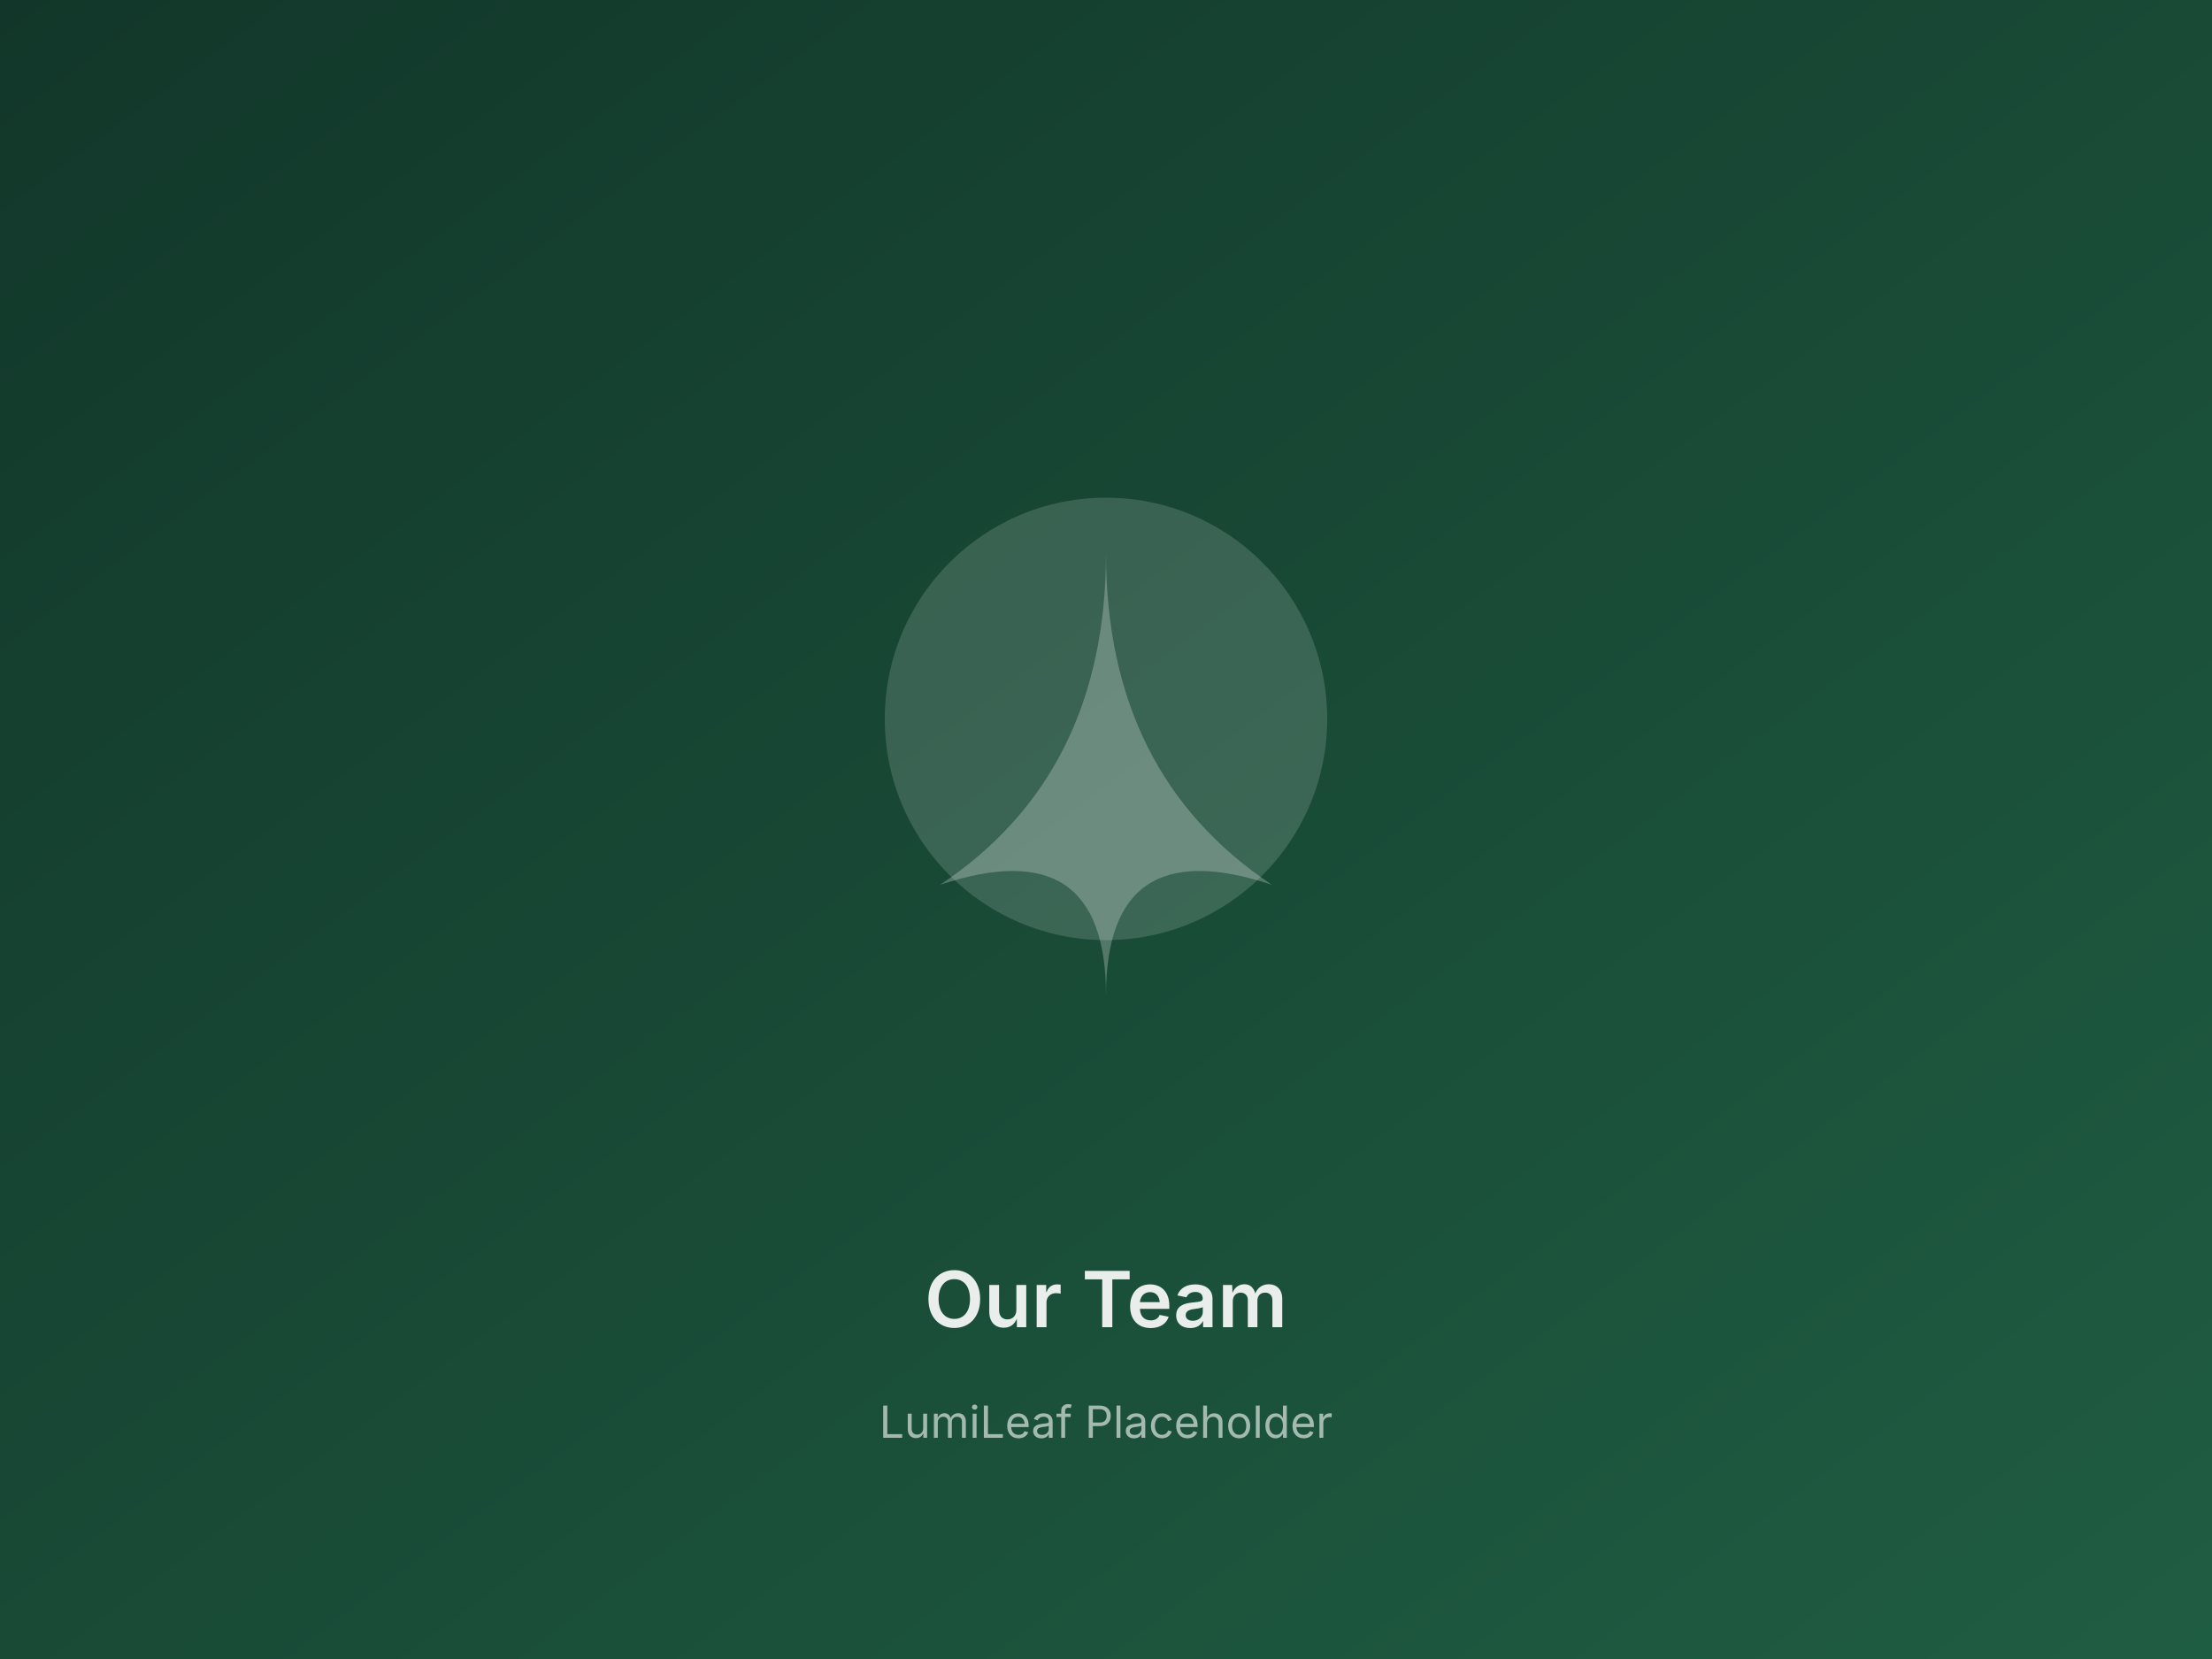
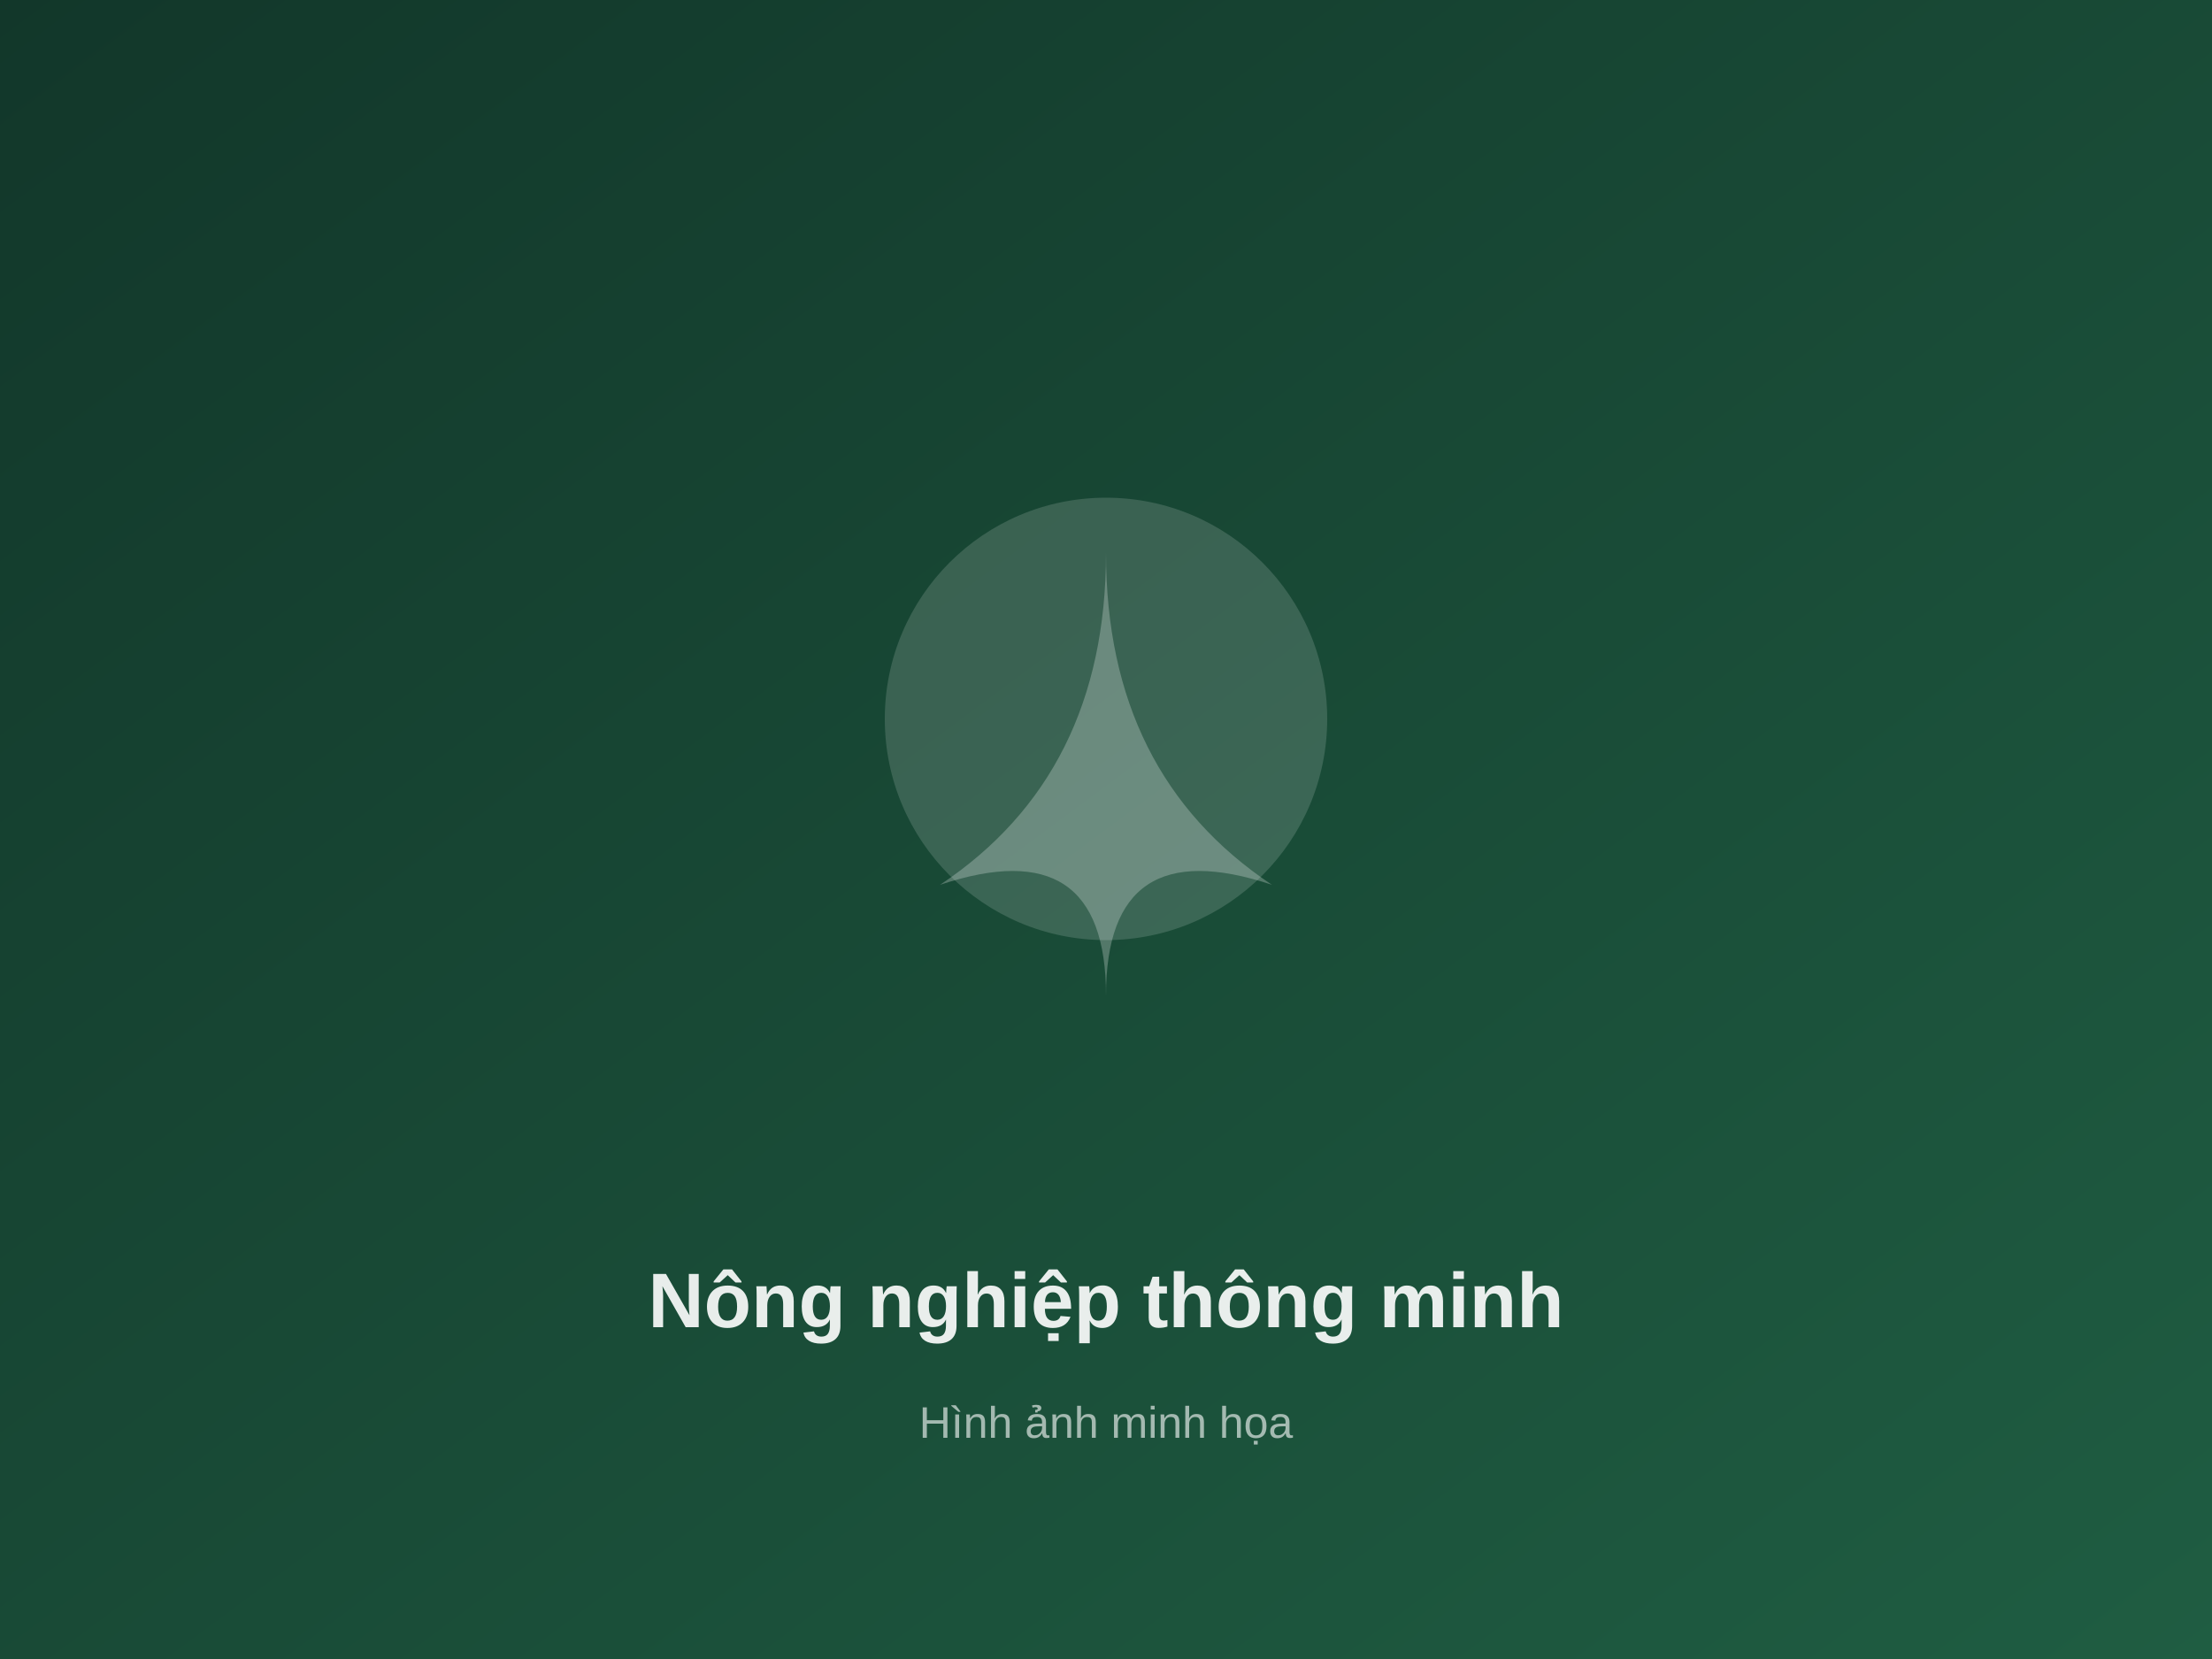
<svg xmlns="http://www.w3.org/2000/svg" viewBox="0 0 800 600" role="img">
  <defs>
    <linearGradient id="bg" x1="0%" y1="0%" x2="100%" y2="100%">
      <stop offset="0%" stop-color="#12372A" />
      <stop offset="100%" stop-color="#1F5D42" />
    </linearGradient>
  </defs>
  <rect width="800" height="600" fill="url(#bg)" />
  <circle cx="400" cy="260" r="80" fill="rgba(255,255,255,0.15)" />
  <path d="M400 200 Q400 280 340 320 Q400 300 400 360 Q400 300 460 320 Q400 280 400 200" fill="rgba(255,255,255,0.25)" />
-   <text x="400" y="480" text-anchor="middle" font-family="Inter, sans-serif" font-size="28" fill="rgba(255,255,255,0.9)" font-weight="600">Our Team</text>
-   <text x="400" y="520" text-anchor="middle" font-family="Inter, sans-serif" font-size="16" fill="rgba(255,255,255,0.6)">LumiLeaf Placeholder</text>
+   <text x="400" y="480" text-anchor="middle" font-family="Be Vietnam Pro, Arial, sans-serif" font-size="28" fill="rgba(255,255,255,0.9)" font-weight="600">Nông nghiệp thông minh</text>
+   <text x="400" y="520" text-anchor="middle" font-family="Be Vietnam Pro, Arial, sans-serif" font-size="16" fill="rgba(255,255,255,0.6)">Hình ảnh minh họa</text>
</svg>
